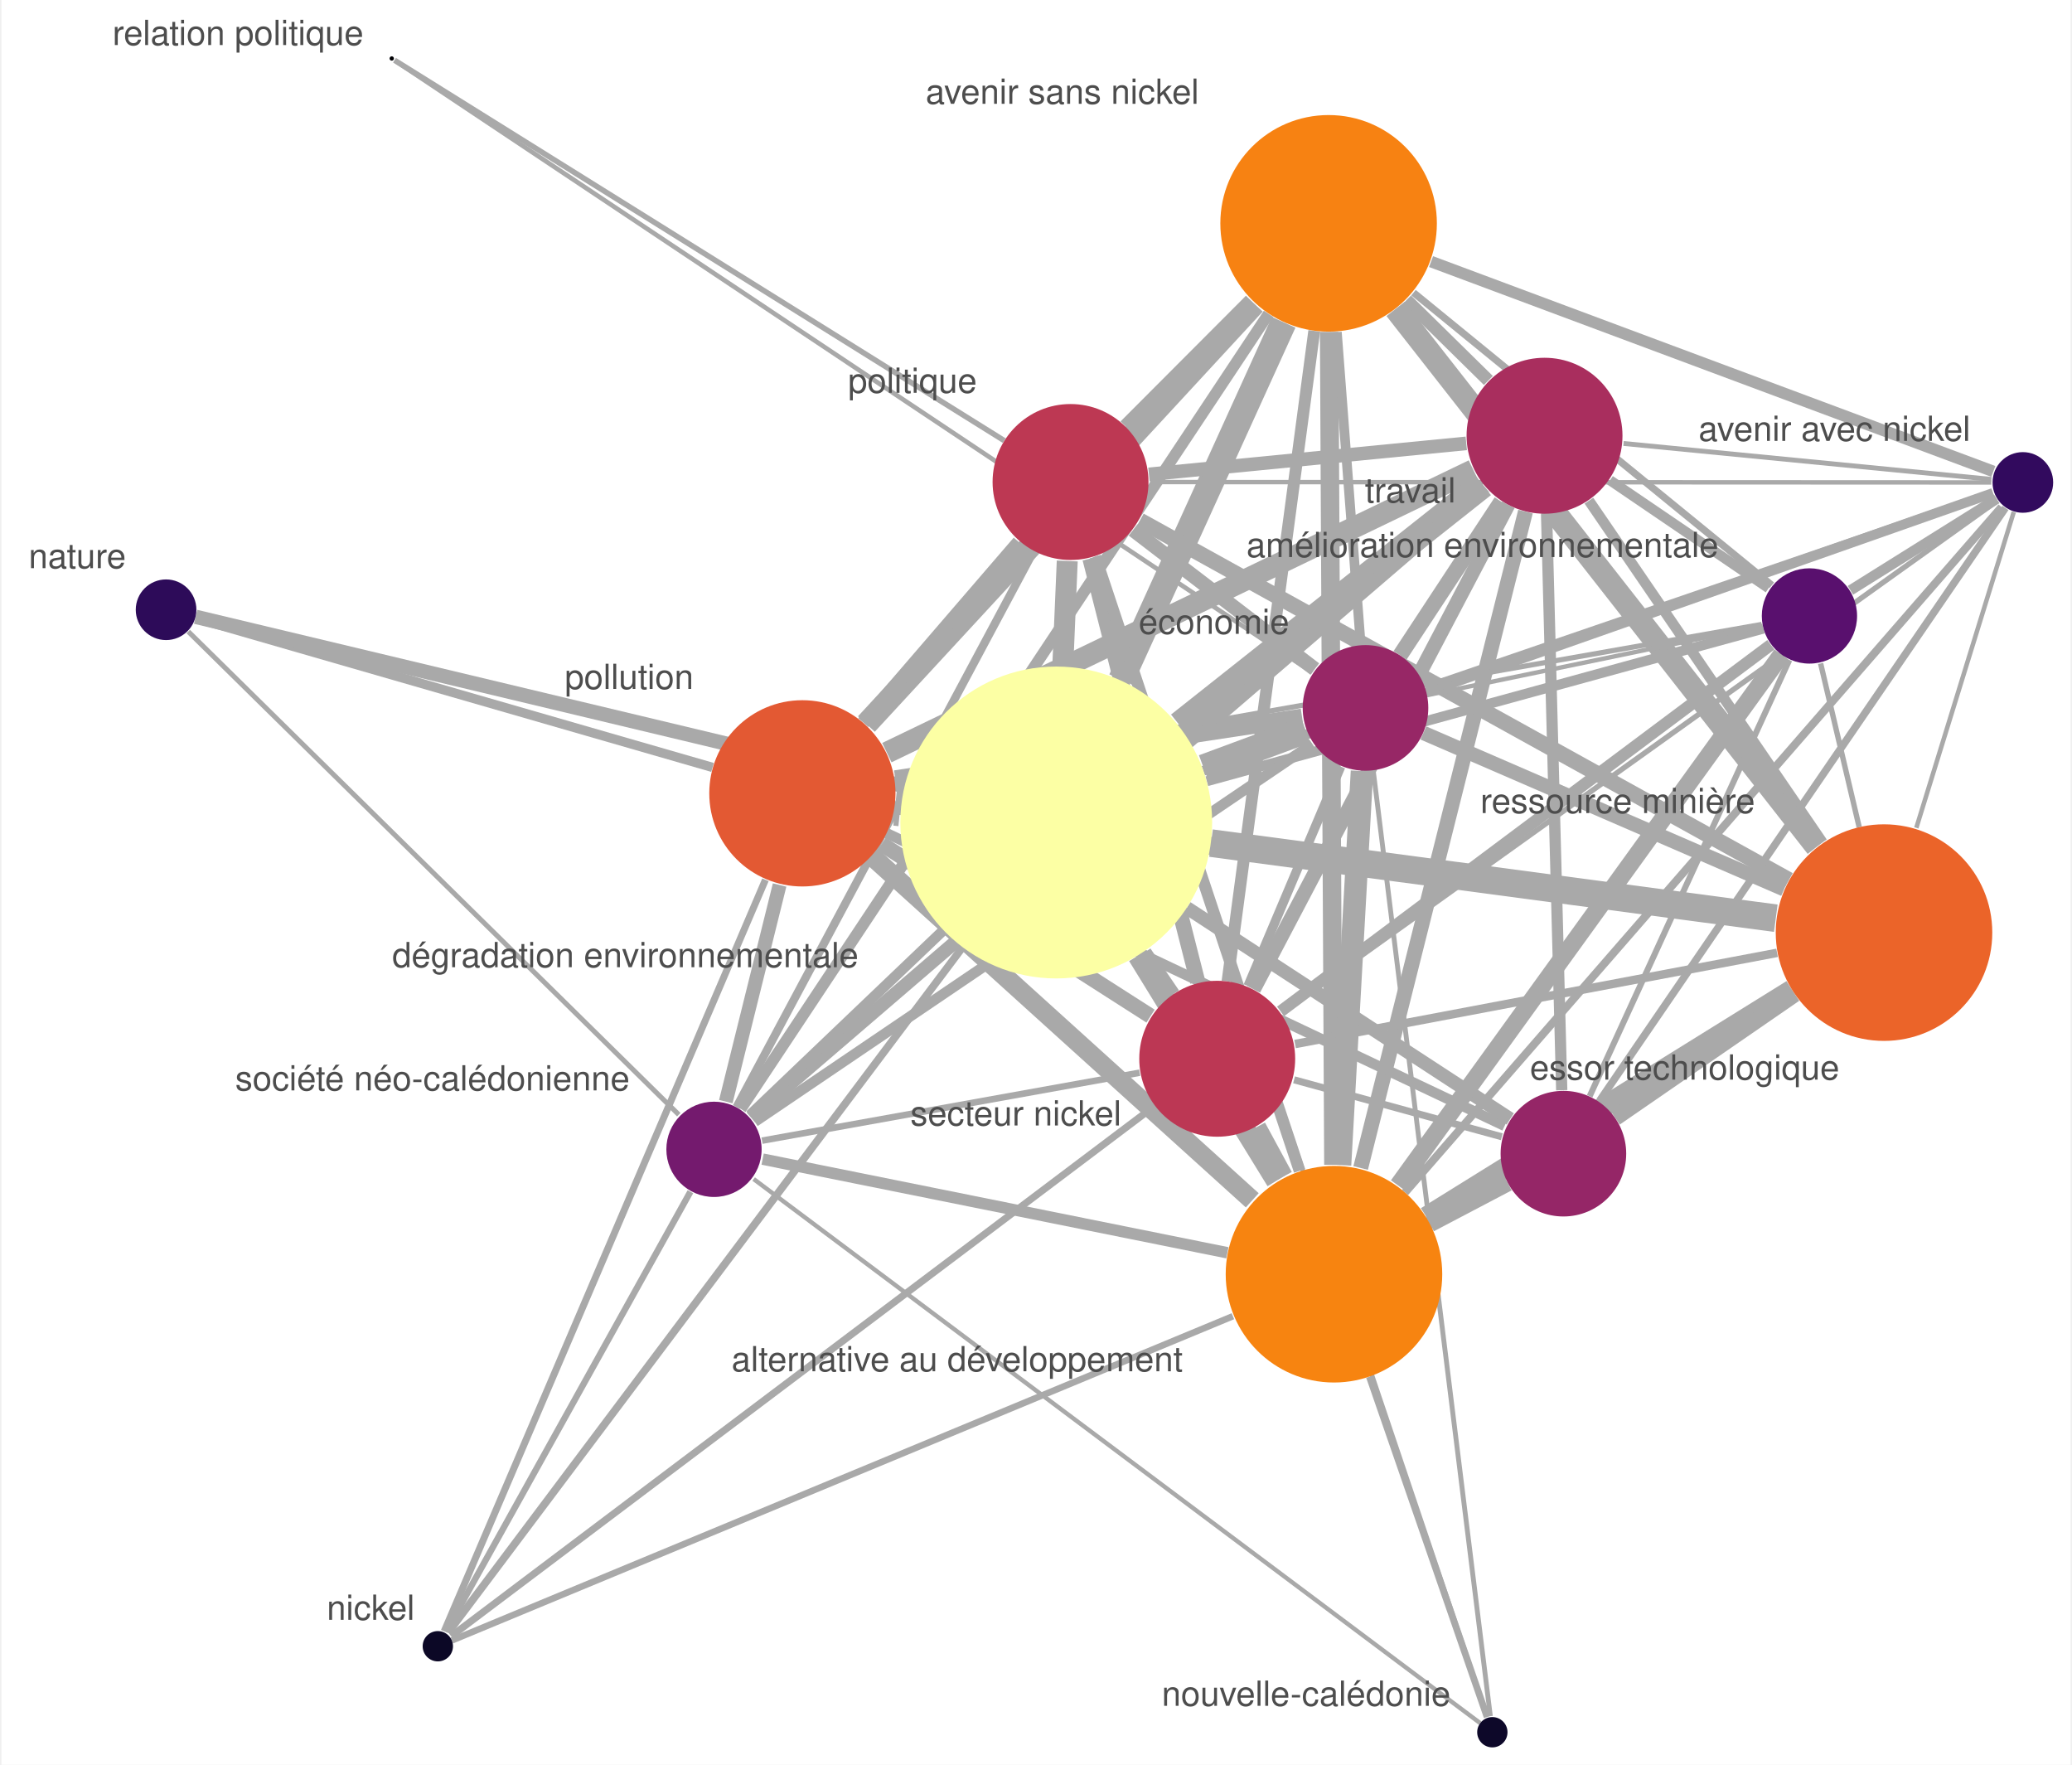
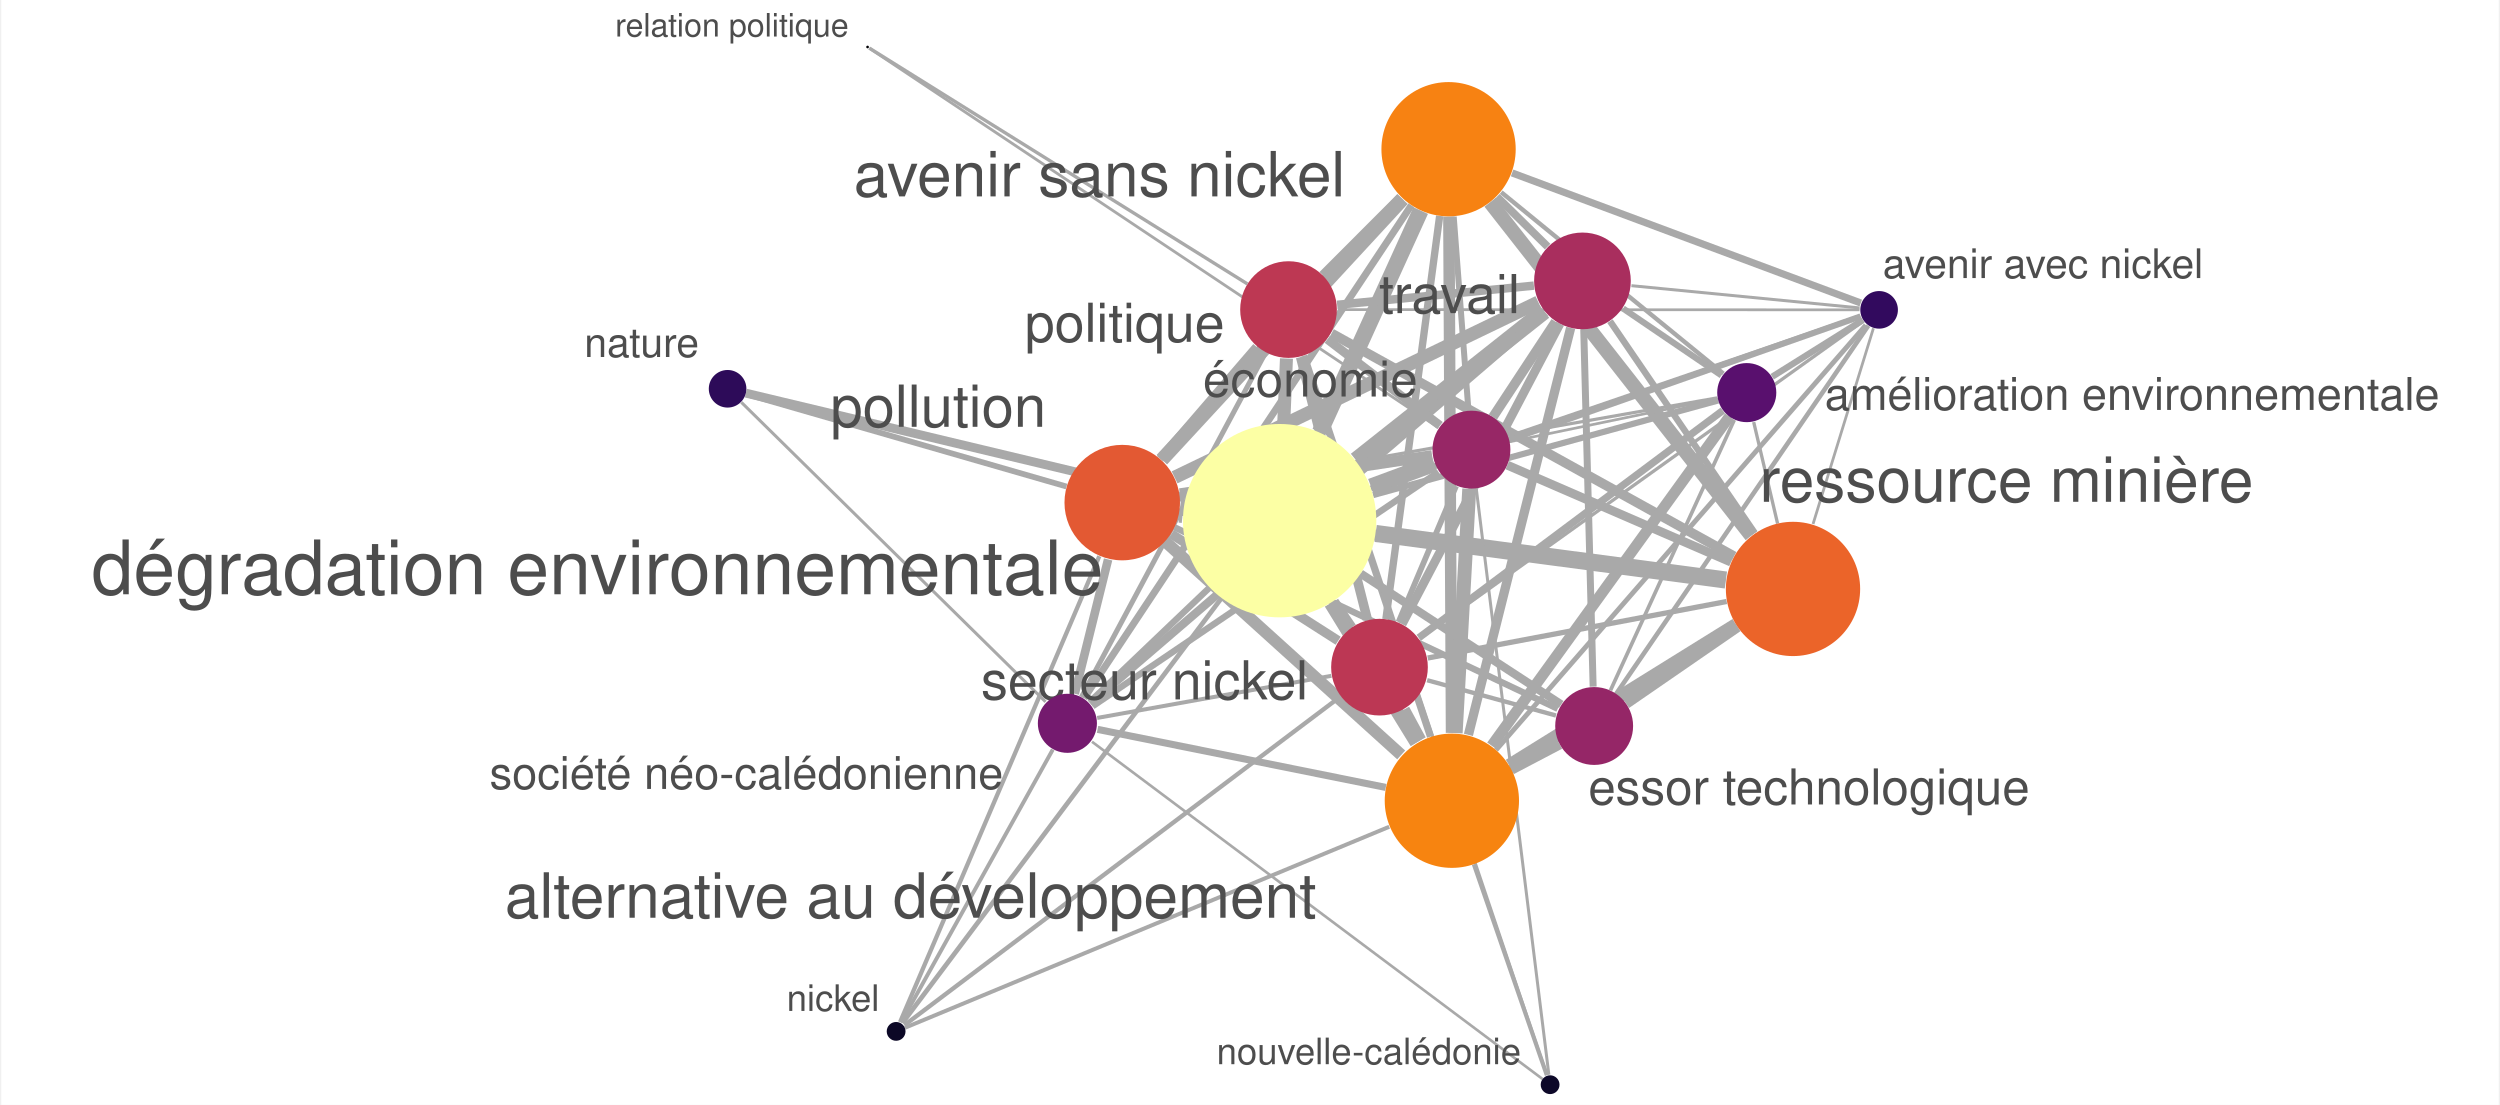
- <svg xmlns="http://www.w3.org/2000/svg" width="478pt" height="407pt" viewBox="0.00 0.00 477.75 407.38">
-   <g id="graph0" class="graph" transform="scale(1 1) rotate(0) translate(4 403.38)">
-     <polygon fill="white" stroke="transparent" points="-4,4 -4,-403.38 473.75,-403.38 473.75,4 -4,4" />
+ <svg xmlns="http://www.w3.org/2000/svg" width="930pt" height="411pt" viewBox="0.00 0.00 929.93 411.38">
+   <g id="graph0" class="graph" transform="scale(1 1) rotate(0) translate(4 407.38)">
+     <polygon fill="white" stroke="transparent" points="-4,4 -4,-407.38 925.93,-407.38 925.93,4 -4,4" />
    <g id="edge1" class="edge">
-       <path fill="none" stroke="darkgrey" stroke-width="2.93" d="M320.44,-334.12C326.69,-327.97 333.57,-321.21 339.33,-315.55" />
+       <path fill="none" stroke="darkgrey" stroke-width="2.93" d="M552.9,-334.12C559.14,-327.97 566.02,-321.21 571.78,-315.55" />
    </g>
    <g id="edge2" class="edge">
-       <path fill="none" stroke="darkgrey" stroke-width="3.42" d="M284.56,-333.9C275.24,-324.56 264.05,-313.35 255.61,-304.89" />
+       <path fill="none" stroke="darkgrey" stroke-width="3.42" d="M517.02,-333.9C507.69,-324.56 496.5,-313.35 488.06,-304.89" />
    </g>
    <g id="edge3" class="edge">
-       <path fill="none" stroke="darkgrey" stroke-width="2.74" d="M299.13,-327C293.87,-287.53 283.71,-211.38 279.1,-176.82" />
+       <path fill="none" stroke="darkgrey" stroke-width="2.74" d="M531.59,-327C526.32,-287.53 516.17,-211.38 511.56,-176.82" />
    </g>
    <g id="edge4" class="edge">
-       <path fill="none" stroke="darkgrey" stroke-width="2.67" d="M326.1,-342.99C363.37,-329.08 433.82,-302.8 455.93,-294.55" />
+       <path fill="none" stroke="darkgrey" stroke-width="2.67" d="M558.55,-342.99C595.83,-329.08 666.28,-302.8 688.39,-294.55" />
    </g>
    <g id="edge5" class="edge">
-       <path fill="none" stroke="darkgrey" stroke-width="5.27" d="M285.29,-333.24C261.35,-307.32 218.31,-260.71 195.71,-236.24" />
+       <path fill="none" stroke="darkgrey" stroke-width="5.27" d="M517.75,-333.24C493.8,-307.32 450.76,-260.71 428.16,-236.24" />
    </g>
    <g id="edge6" class="edge">
-       <path fill="none" stroke="darkgrey" stroke-width="5.35" d="M317.91,-332.07C342.56,-300.6 390.48,-239.42 415.17,-207.91" />
+       <path fill="none" stroke="darkgrey" stroke-width="5.35" d="M550.37,-332.07C575.02,-300.6 622.94,-239.42 647.62,-207.91" />
    </g>
    <g id="edge7" class="edge">
-       <path fill="none" stroke="darkgrey" stroke-width="5.98" d="M292.06,-328.98C281.83,-306.5 266.11,-271.93 254.54,-246.47" />
+       <path fill="none" stroke="darkgrey" stroke-width="5.98" d="M524.51,-328.98C514.29,-306.5 498.57,-271.93 486.99,-246.47" />
    </g>
    <g id="edge8" class="edge">
-       <path fill="none" stroke="darkgrey" stroke-width="2.63" d="M288.58,-330.93C258.44,-285.55 187.99,-179.44 166.71,-147.39" />
+       <path fill="none" stroke="darkgrey" stroke-width="2.63" d="M521.03,-330.93C490.9,-285.55 420.45,-179.44 399.17,-147.39" />
    </g>
    <g id="edge9" class="edge">
-       <path fill="none" stroke="darkgrey" stroke-width="4.27" d="M302.57,-326.77C302.81,-280.28 303.31,-181.16 303.55,-134.5" />
+       <path fill="none" stroke="darkgrey" stroke-width="4.27" d="M535.02,-326.77C535.26,-280.28 535.77,-181.16 536,-134.5" />
    </g>
    <g id="edge10" class="edge">
-       <path fill="none" stroke="darkgrey" stroke-width="2.24" d="M304.35,-326.71C306.04,-304.56 308.44,-273.01 309.84,-254.7" />
+       <path fill="none" stroke="darkgrey" stroke-width="2.24" d="M536.81,-326.71C538.5,-304.56 540.9,-273.01 542.29,-254.7" />
    </g>
    <g id="edge11" class="edge">
-       <path fill="none" stroke="darkgrey" stroke-width="1.64" d="M322.04,-335.82C346.44,-315.9 387.07,-282.73 404.78,-268.28" />
+       <path fill="none" stroke="darkgrey" stroke-width="1.64" d="M554.49,-335.82C578.89,-315.9 619.53,-282.73 637.23,-268.28" />
    </g>
    <g id="edge12" class="edge">
-       <path fill="none" stroke="darkgrey" stroke-width="3.14" d="M334.23,-301.03C313.95,-299.05 281.24,-295.86 260.95,-293.88" />
+       <path fill="none" stroke="darkgrey" stroke-width="3.14" d="M566.68,-301.03C546.4,-299.05 513.7,-295.86 493.41,-293.88" />
    </g>
    <g id="edge13" class="edge">
-       <path fill="none" stroke="darkgrey" stroke-width="3.31" d="M343.92,-286.85C329.39,-259.21 299.69,-202.68 285.14,-174.98" />
+       <path fill="none" stroke="darkgrey" stroke-width="3.31" d="M576.38,-286.85C561.85,-259.21 532.15,-202.68 517.59,-174.98" />
    </g>
    <g id="edge14" class="edge">
-       <path fill="none" stroke="darkgrey" stroke-width="1.12" d="M370.54,-301.01C395.29,-298.59 438.39,-294.38 455.48,-292.72" />
+       <path fill="none" stroke="darkgrey" stroke-width="1.12" d="M602.99,-301.01C627.75,-298.59 670.85,-294.38 687.93,-292.72" />
    </g>
    <g id="edge15" class="edge">
-       <path fill="none" stroke="darkgrey" stroke-width="4.96" d="M335.87,-294.88C304.12,-279.58 234.48,-246.04 200.44,-229.64" />
+       <path fill="none" stroke="darkgrey" stroke-width="4.96" d="M568.32,-294.88C536.57,-279.58 466.93,-246.04 432.89,-229.64" />
    </g>
    <g id="edge16" class="edge">
-       <path fill="none" stroke="darkgrey" stroke-width="2.42" d="M362.55,-287.8C376.33,-267.64 400.89,-231.7 416.46,-208.92" />
+       <path fill="none" stroke="darkgrey" stroke-width="2.42" d="M595,-287.8C608.78,-267.64 633.34,-231.7 648.91,-208.92" />
    </g>
    <g id="edge17" class="edge">
-       <path fill="none" stroke="darkgrey" stroke-width="6.15" d="M338.02,-291.49C320.48,-277.6 290.31,-253.7 267.97,-236.02" />
+       <path fill="none" stroke="darkgrey" stroke-width="6.15" d="M570.47,-291.49C552.93,-277.6 522.76,-253.7 500.43,-236.02" />
    </g>
    <g id="edge18" class="edge">
-       <path fill="none" stroke="darkgrey" stroke-width="3.11" d="M338.51,-290.95C301.23,-258.93 199.26,-171.34 169.06,-145.39" />
+       <path fill="none" stroke="darkgrey" stroke-width="3.11" d="M570.96,-290.95C533.69,-258.93 431.71,-171.34 401.51,-145.39" />
    </g>
    <g id="edge19" class="edge">
-       <path fill="none" stroke="darkgrey" stroke-width="3.46" d="M347.9,-285.27C339.2,-250.66 319.8,-173.41 309.84,-133.75" />
+       <path fill="none" stroke="darkgrey" stroke-width="3.46" d="M580.35,-285.27C571.66,-250.66 552.25,-173.41 542.29,-133.75" />
    </g>
    <g id="edge20" class="edge">
-       <path fill="none" stroke="darkgrey" stroke-width="3.59" d="M342.29,-287.58C335.12,-276.69 325.6,-262.21 318.94,-252.09" />
+       <path fill="none" stroke="darkgrey" stroke-width="3.59" d="M574.75,-287.58C567.58,-276.69 558.05,-262.21 551.39,-252.09" />
    </g>
    <g id="edge21" class="edge">
-       <path fill="none" stroke="darkgrey" stroke-width="2.33" d="M367.42,-292.51C378.88,-284.71 394.28,-274.24 404.04,-267.6" />
+       <path fill="none" stroke="darkgrey" stroke-width="2.33" d="M599.87,-292.51C611.34,-284.71 626.73,-274.24 636.5,-267.6" />
    </g>
    <g id="edge22" class="edge">
-       <path fill="none" stroke="darkgrey" stroke-width="2.6" d="M352.77,-284.74C353.64,-251.69 355.47,-182.05 356.27,-151.71" />
+       <path fill="none" stroke="darkgrey" stroke-width="2.6" d="M585.23,-284.74C586.1,-251.69 587.93,-182.05 588.73,-151.71" />
    </g>
    <g id="edge23" class="edge">
-       <path fill="none" stroke="darkgrey" stroke-width="3.53" d="M247.35,-274.43C253.83,-248.96 265.72,-202.23 272.21,-176.72" />
+       <path fill="none" stroke="darkgrey" stroke-width="3.53" d="M479.81,-274.43C486.28,-248.96 498.17,-202.23 504.66,-176.72" />
    </g>
    <g id="edge25" class="edge">
-       <path fill="none" stroke="darkgrey" stroke-width="1.02" d="M261.22,-292.1C307.05,-292.08 424.95,-292.02 455.46,-292.01" />
+       <path fill="none" stroke="darkgrey" stroke-width="1.02" d="M493.68,-292.1C539.51,-292.08 657.4,-292.02 687.91,-292.01" />
    </g>
    <g id="edge26" class="edge">
-       <path fill="none" stroke="darkgrey" stroke-width="3.12" d="M230.91,-278.25C220.65,-266.34 205.84,-249.15 195,-236.57" />
+       <path fill="none" stroke="darkgrey" stroke-width="3.12" d="M463.37,-278.25C453.11,-266.34 438.29,-249.15 427.46,-236.57" />
    </g>
    <g id="edge27" class="edge">
-       <path fill="none" stroke="darkgrey" stroke-width="3.6" d="M258.87,-283.24C292.49,-264.62 370.49,-221.43 408.74,-200.25" />
+       <path fill="none" stroke="darkgrey" stroke-width="3.6" d="M491.32,-283.24C524.95,-264.62 602.94,-221.43 641.2,-200.25" />
    </g>
    <g id="edge28" class="edge">
-       <path fill="none" stroke="darkgrey" stroke-width="4.84" d="M242.09,-273.88C241.78,-266.62 241.42,-258.01 241.06,-249.59" />
+       <path fill="none" stroke="darkgrey" stroke-width="4.84" d="M474.54,-273.88C474.24,-266.62 473.87,-258.01 473.52,-249.59" />
    </g>
    <g id="edge29" class="edge">
-       <path fill="none" stroke="darkgrey" stroke-width="1.9" d="M234.35,-276.2C217.34,-244.38 179.56,-173.7 165.73,-147.81" />
+       <path fill="none" stroke="darkgrey" stroke-width="1.9" d="M466.81,-276.2C449.8,-244.38 412.02,-173.7 398.18,-147.81" />
    </g>
    <g id="edge31" class="edge">
-       <path fill="none" stroke="darkgrey" stroke-width="2.71" d="M248.58,-274.91C259.49,-242.09 283.29,-170.52 295.74,-133.1" />
+       <path fill="none" stroke="darkgrey" stroke-width="2.71" d="M481.03,-274.91C491.94,-242.09 515.75,-170.52 528.19,-133.1" />
    </g>
    <g id="edge32" class="edge">
-       <path fill="none" stroke="darkgrey" stroke-width="3.32" d="M257.3,-281.05C269.79,-271.48 287.63,-257.83 299.25,-248.93" />
+       <path fill="none" stroke="darkgrey" stroke-width="3.32" d="M489.75,-281.05C502.25,-271.48 520.09,-257.83 531.71,-248.93" />
    </g>
    <g id="edge24" class="edge">
-       <path fill="none" stroke="darkgrey" stroke-width="1.26" d="M227.54,-301.66C189.95,-325.11 95.54,-384 86.77,-389.47" />
+       <path fill="none" stroke="darkgrey" stroke-width="1.26" d="M459.99,-301.66C422.4,-325.11 327.99,-384 319.22,-389.47" />
    </g>
    <g id="edge30" class="edge">
-       <path fill="none" stroke="darkgrey" stroke-width="1.08" d="M248.65,-274.92C267.98,-217.64 329.52,-35.3 339.02,-7.16" />
+       <path fill="none" stroke="darkgrey" stroke-width="1.08" d="M481.11,-274.92C500.44,-217.64 561.98,-35.3 571.47,-7.16" />
    </g>
    <g id="edge33" class="edge">
-       <path fill="none" stroke="darkgrey" stroke-width="1.23" d="M291.63,-169.63C330.09,-197.13 431.39,-269.58 456.87,-287.8" />
+       <path fill="none" stroke="darkgrey" stroke-width="1.23" d="M524.09,-169.63C562.54,-197.13 663.85,-269.58 689.33,-287.8" />
    </g>
    <g id="edge34" class="edge">
-       <path fill="none" stroke="darkgrey" stroke-width="3.54" d="M261.33,-168.81C244.41,-179.64 217.23,-197.02 199.23,-208.54" />
+       <path fill="none" stroke="darkgrey" stroke-width="3.54" d="M493.79,-168.81C476.86,-179.64 449.69,-197.02 431.69,-208.54" />
    </g>
    <g id="edge35" class="edge">
-       <path fill="none" stroke="darkgrey" stroke-width="1.96" d="M294.69,-162.37C322.21,-167.57 374.9,-177.54 406,-183.42" />
+       <path fill="none" stroke="darkgrey" stroke-width="1.96" d="M527.14,-162.37C554.67,-167.57 607.35,-177.54 638.45,-183.42" />
    </g>
    <g id="edge36" class="edge">
-       <path fill="none" stroke="darkgrey" stroke-width="3.19" d="M266.56,-173.87C264.5,-176.9 262.26,-180.18 259.98,-183.53" />
+       <path fill="none" stroke="darkgrey" stroke-width="3.19" d="M499.02,-173.87C496.95,-176.9 494.72,-180.18 492.44,-183.53" />
    </g>
    <g id="edge37" class="edge">
-       <path fill="none" stroke="darkgrey" stroke-width="1.5" d="M258.82,-155.75C234.5,-151.37 191.75,-143.68 171.61,-140.06" />
+       <path fill="none" stroke="darkgrey" stroke-width="1.5" d="M491.28,-155.75C466.95,-151.37 424.2,-143.68 404.06,-140.06" />
    </g>
    <g id="edge38" class="edge">
-       <path fill="none" stroke="darkgrey" stroke-width="5.36" d="M285.4,-142.96C287.37,-139.32 289.5,-135.4 291.58,-131.55" />
+       <path fill="none" stroke="darkgrey" stroke-width="5.36" d="M517.85,-142.96C519.82,-139.32 521.95,-135.4 524.03,-131.55" />
    </g>
    <g id="edge40" class="edge">
-       <path fill="none" stroke="darkgrey" stroke-width="2.14" d="M283.82,-175.75C290.16,-190.76 299.35,-212.49 305.24,-226.42" />
+       <path fill="none" stroke="darkgrey" stroke-width="2.14" d="M516.27,-175.75C522.62,-190.76 531.8,-212.49 537.69,-226.42" />
    </g>
    <g id="edge41" class="edge">
-       <path fill="none" stroke="darkgrey" stroke-width="2.74" d="M291.36,-169.91C319.74,-191.13 381.52,-237.3 404.56,-254.53" />
+       <path fill="none" stroke="darkgrey" stroke-width="2.74" d="M523.81,-169.91C552.2,-191.13 613.97,-237.3 637.02,-254.53" />
    </g>
    <g id="edge42" class="edge">
-       <path fill="none" stroke="darkgrey" stroke-width="1.63" d="M294.46,-154.11C308.91,-150.15 329.02,-144.63 342.43,-140.96" />
+       <path fill="none" stroke="darkgrey" stroke-width="1.63" d="M526.92,-154.11C541.36,-150.15 561.48,-144.63 574.88,-140.96" />
    </g>
    <g id="edge39" class="edge">
-       <path fill="none" stroke="darkgrey" stroke-width="1.63" d="M262.3,-148.1C223.6,-118.93 119.07,-40.17 99.82,-25.66" />
+       <path fill="none" stroke="darkgrey" stroke-width="1.63" d="M494.75,-148.1C456.05,-118.93 351.53,-40.17 332.27,-25.66" />
    </g>
    <g id="edge44" class="edge">
-       <path fill="none" stroke="darkgrey" stroke-width="1.04" d="M460.65,-285.19C456.16,-270.65 445.47,-235.99 438.15,-212.27" />
+       <path fill="none" stroke="darkgrey" stroke-width="1.04" d="M693.1,-285.19C688.62,-270.65 677.93,-235.99 670.61,-212.27" />
    </g>
    <g id="edge45" class="edge">
-       <path fill="none" stroke="darkgrey" stroke-width="2.27" d="M455.83,-289.57C428.53,-279.97 327.23,-244.34 273.51,-225.45" />
+       <path fill="none" stroke="darkgrey" stroke-width="2.27" d="M688.28,-289.57C660.98,-279.97 559.68,-244.34 505.96,-225.45" />
    </g>
    <g id="edge46" class="edge">
-       <path fill="none" stroke="darkgrey" stroke-width="1.83" d="M457.82,-286.33C436.94,-262.35 355.38,-168.64 320.09,-128.09" />
+       <path fill="none" stroke="darkgrey" stroke-width="1.83" d="M690.27,-286.33C669.4,-262.35 587.84,-168.64 552.55,-128.09" />
    </g>
    <g id="edge47" class="edge">
-       <path fill="none" stroke="darkgrey" stroke-width="1.64" d="M455.83,-289.63C432.52,-281.64 356.51,-255.58 324.92,-244.75" />
+       <path fill="none" stroke="darkgrey" stroke-width="1.64" d="M688.29,-289.63C664.97,-281.64 588.96,-255.58 557.37,-244.75" />
    </g>
    <g id="edge48" class="edge">
-       <path fill="none" stroke="darkgrey" stroke-width="2.37" d="M456.71,-288.23C448.28,-282.95 432.9,-273.34 422.94,-267.11" />
+       <path fill="none" stroke="darkgrey" stroke-width="2.37" d="M689.16,-288.23C680.73,-282.95 665.36,-273.34 655.4,-267.11" />
    </g>
    <g id="edge49" class="edge">
-       <path fill="none" stroke="darkgrey" stroke-width="1.72" d="M458.72,-286.12C443.13,-263.35 386.54,-180.7 365.03,-149.29" />
+       <path fill="none" stroke="darkgrey" stroke-width="1.72" d="M691.18,-286.12C675.58,-263.35 619,-180.7 597.49,-149.29" />
    </g>
    <g id="edge50" class="edge">
-       <path fill="none" stroke="darkgrey" stroke-width="4.16" d="M202.66,-217.44C248.83,-211.5 356.47,-197.64 405.53,-191.33" />
+       <path fill="none" stroke="darkgrey" stroke-width="4.16" d="M435.11,-217.44C481.28,-211.5 588.93,-197.64 637.98,-191.33" />
    </g>
    <g id="edge51" class="edge">
-       <path fill="none" stroke="darkgrey" stroke-width="10" d="M202.42,-217.77C202.82,-217.73 203.21,-217.68 203.61,-217.64" />
+       <path fill="none" stroke="darkgrey" stroke-width="10" d="M434.88,-217.77C435.27,-217.73 435.67,-217.68 436.06,-217.64" />
    </g>
    <g id="edge53" class="edge">
-       <path fill="none" stroke="darkgrey" stroke-width="3.21" d="M175.67,-199.08C171.71,-183.1 166.42,-161.81 163.25,-149.07" />
+       <path fill="none" stroke="darkgrey" stroke-width="3.21" d="M408.13,-199.08C404.16,-183.1 398.87,-161.81 395.71,-149.07" />
    </g>
    <g id="edge54" class="edge">
-       <path fill="none" stroke="darkgrey" stroke-width="4.43" d="M196.98,-205.73C219.59,-185.28 260.76,-148.04 284.81,-126.29" />
+       <path fill="none" stroke="darkgrey" stroke-width="4.43" d="M429.43,-205.73C452.05,-185.28 493.21,-148.04 517.26,-126.29" />
    </g>
    <g id="edge56" class="edge">
-       <path fill="none" stroke="darkgrey" stroke-width="4.12" d="M202.4,-223.5C228.95,-227.52 273.42,-234.27 296.33,-237.74" />
+       <path fill="none" stroke="darkgrey" stroke-width="4.12" d="M434.86,-223.5C461.4,-227.52 505.87,-234.27 528.78,-237.74" />
    </g>
    <g id="edge57" class="edge">
-       <path fill="none" stroke="darkgrey" stroke-width="1.18" d="M202.39,-224.02C250.63,-232.51 366.22,-252.87 402.43,-259.24" />
+       <path fill="none" stroke="darkgrey" stroke-width="1.18" d="M434.85,-224.02C483.08,-232.51 598.68,-252.87 634.89,-259.24" />
    </g>
    <g id="edge58" class="edge">
-       <path fill="none" stroke="darkgrey" stroke-width="2.4" d="M200.41,-211.02C236.33,-194.02 312.17,-158.12 343.09,-143.48" />
+       <path fill="none" stroke="darkgrey" stroke-width="2.4" d="M432.86,-211.02C468.79,-194.02 544.62,-158.12 575.55,-143.48" />
    </g>
    <g id="edge55" class="edge">
-       <path fill="none" stroke="darkgrey" stroke-width="1.61" d="M172.4,-200.28C153.08,-155.11 107.03,-47.39 98.22,-26.79" />
+       <path fill="none" stroke="darkgrey" stroke-width="1.61" d="M404.85,-200.28C385.54,-155.11 339.48,-47.39 330.67,-26.79" />
    </g>
    <g id="edge52" class="edge">
-       <path fill="none" stroke="darkgrey" stroke-width="2.15" d="M160.19,-226.22C126.65,-235.9 62.12,-254.51 40.93,-260.63" />
+       <path fill="none" stroke="darkgrey" stroke-width="2.15" d="M392.65,-226.22C359.11,-235.9 294.58,-254.51 273.38,-260.63" />
    </g>
    <g id="edge59" class="edge">
-       <path fill="none" stroke="darkgrey" stroke-width="6.37" d="M405.7,-191.41C372.41,-195.84 313.3,-203.7 275.29,-208.75" />
+       <path fill="none" stroke="darkgrey" stroke-width="6.37" d="M638.16,-191.41C604.86,-195.84 545.75,-203.7 507.75,-208.75" />
    </g>
    <g id="edge60" class="edge">
-       <path fill="none" stroke="darkgrey" stroke-width="4.73" d="M409.43,-174.89C385.99,-160.33 348.48,-137.05 325.01,-122.47" />
+       <path fill="none" stroke="darkgrey" stroke-width="4.73" d="M641.89,-174.89C618.44,-160.33 580.93,-137.05 557.46,-122.47" />
    </g>
    <g id="edge61" class="edge">
-       <path fill="none" stroke="darkgrey" stroke-width="3.31" d="M407.61,-198.09C382.87,-208.81 344.46,-225.45 324.32,-234.18" />
+       <path fill="none" stroke="darkgrey" stroke-width="3.31" d="M640.06,-198.09C615.33,-208.81 576.91,-225.45 556.77,-234.18" />
    </g>
    <g id="edge62" class="edge">
-       <path fill="none" stroke="darkgrey" stroke-width="1.24" d="M424.96,-212.43C421.94,-225.22 418.4,-240.27 416.05,-250.23" />
+       <path fill="none" stroke="darkgrey" stroke-width="1.24" d="M657.41,-212.43C654.4,-225.22 650.85,-240.27 648.51,-250.23" />
    </g>
    <g id="edge63" class="edge">
-       <path fill="none" stroke="darkgrey" stroke-width="3.71" d="M410.07,-173.88C396.72,-164.67 379.81,-153.02 368.63,-145.31" />
+       <path fill="none" stroke="darkgrey" stroke-width="3.71" d="M642.52,-173.88C629.18,-164.67 612.26,-153.02 601.08,-145.31" />
    </g>
    <g id="edge65" class="edge">
-       <path fill="none" stroke="darkgrey" stroke-width="2.4" d="M213.23,-188.38C197.78,-173.64 179.3,-155.99 168.83,-146" />
+       <path fill="none" stroke="darkgrey" stroke-width="2.4" d="M445.68,-188.38C430.24,-173.64 411.75,-155.99 401.28,-146" />
    </g>
    <g id="edge66" class="edge">
-       <path fill="none" stroke="darkgrey" stroke-width="4.83" d="M258.44,-182.78C268.71,-166.08 281.17,-145.83 290.4,-130.81" />
+       <path fill="none" stroke="darkgrey" stroke-width="4.83" d="M490.89,-182.78C501.17,-166.08 513.62,-145.83 522.86,-130.81" />
    </g>
    <g id="edge68" class="edge">
-       <path fill="none" stroke="darkgrey" stroke-width="6.21" d="M273.58,-226.12C281.91,-229.2 290.37,-232.34 297.13,-234.84" />
+       <path fill="none" stroke="darkgrey" stroke-width="6.21" d="M506.03,-226.12C514.37,-229.2 522.83,-232.34 529.58,-234.84" />
    </g>
    <g id="edge69" class="edge">
-       <path fill="none" stroke="darkgrey" stroke-width="2.31" d="M274.32,-223.04C314.37,-234.02 377.86,-251.42 402.86,-258.28" />
+       <path fill="none" stroke="darkgrey" stroke-width="2.31" d="M506.78,-223.04C546.83,-234.02 610.31,-251.42 635.31,-258.28" />
    </g>
    <g id="edge70" class="edge">
-       <path fill="none" stroke="darkgrey" stroke-width="3.1" d="M269.7,-193.82C293.97,-177.98 326.81,-156.54 344.37,-145.08" />
+       <path fill="none" stroke="darkgrey" stroke-width="3.1" d="M502.16,-193.82C526.42,-177.98 559.27,-156.54 576.83,-145.08" />
    </g>
    <g id="edge67" class="edge">
-       <path fill="none" stroke="darkgrey" stroke-width="1.77" d="M217.86,-184.63C181.97,-136.83 112.81,-44.73 99.13,-26.52" />
+       <path fill="none" stroke="darkgrey" stroke-width="1.77" d="M450.31,-184.63C414.42,-136.83 345.26,-44.73 331.58,-26.52" />
    </g>
    <g id="edge64" class="edge">
-       <path fill="none" stroke="darkgrey" stroke-width="3.31" d="M204.21,-221.95C154.17,-233.91 65.92,-255 40.83,-260.99" />
+       <path fill="none" stroke="darkgrey" stroke-width="3.31" d="M436.67,-221.95C386.62,-233.91 298.38,-255 273.28,-260.99" />
    </g>
    <g id="edge73" class="edge">
-       <path fill="none" stroke="darkgrey" stroke-width="2.64" d="M171.75,-135.8C194.75,-131.16 247.69,-120.5 279.07,-114.18" />
+       <path fill="none" stroke="darkgrey" stroke-width="2.64" d="M404.2,-135.8C427.21,-131.16 480.15,-120.5 511.53,-114.18" />
    </g>
    <g id="edge75" class="edge">
-       <path fill="none" stroke="darkgrey" stroke-width="2.41" d="M169.93,-144.43C196.04,-162.12 269.42,-211.83 298.69,-231.65" />
+       <path fill="none" stroke="darkgrey" stroke-width="2.41" d="M402.38,-144.43C428.5,-162.12 501.88,-211.83 531.14,-231.65" />
    </g>
    <g id="edge72" class="edge">
-       <path fill="none" stroke="darkgrey" d="M169.68,-131.2C203.16,-106.14 317.95,-20.2 337.43,-5.61" />
+       <path fill="none" stroke="darkgrey" d="M402.13,-131.2C435.61,-106.14 550.4,-20.2 569.89,-5.61" />
    </g>
    <g id="edge74" class="edge">
-       <path fill="none" stroke="darkgrey" stroke-width="1.47" d="M155.08,-128.28C141.59,-104.01 107.04,-41.87 98.62,-26.72" />
+       <path fill="none" stroke="darkgrey" stroke-width="1.47" d="M387.53,-128.28C374.04,-104.01 339.5,-41.87 331.07,-26.72" />
    </g>
    <g id="edge79" class="edge">
-       <path fill="none" stroke="darkgrey" stroke-width="5.19" d="M305.08,-134.43C306.59,-161.44 308.92,-203.39 310.15,-225.38" />
+       <path fill="none" stroke="darkgrey" stroke-width="5.19" d="M537.54,-134.43C539.04,-161.44 541.38,-203.39 542.6,-225.38" />
    </g>
    <g id="edge80" class="edge">
-       <path fill="none" stroke="darkgrey" stroke-width="4.06" d="M318.48,-129.72C342.72,-163.26 389.87,-228.52 407.03,-252.27" />
+       <path fill="none" stroke="darkgrey" stroke-width="4.06" d="M550.94,-129.72C575.17,-163.26 622.32,-228.52 639.48,-252.27" />
    </g>
    <g id="edge81" class="edge">
-       <path fill="none" stroke="darkgrey" stroke-width="3.89" d="M325.84,-120.87C331.96,-124.09 338.4,-127.47 343.81,-130.31" />
+       <path fill="none" stroke="darkgrey" stroke-width="3.89" d="M558.29,-120.87C564.42,-124.09 570.86,-127.47 576.26,-130.31" />
    </g>
    <g id="edge78" class="edge">
-       <path fill="none" stroke="darkgrey" stroke-width="1.5" d="M280.34,-99.54C231.3,-79.19 120.36,-33.15 99.99,-24.69" />
+       <path fill="none" stroke="darkgrey" stroke-width="1.5" d="M512.8,-99.54C463.75,-79.19 352.82,-33.15 332.45,-24.69" />
    </g>
    <g id="edge82" class="edge">
-       <path fill="none" stroke="darkgrey" stroke-width="1.01" d="M325.21,-242.91C345.9,-247.2 383.8,-255.04 402.48,-258.91" />
+       <path fill="none" stroke="darkgrey" stroke-width="1.01" d="M557.67,-242.91C578.35,-247.2 616.26,-255.04 634.93,-258.91" />
    </g>
    <g id="edge83" class="edge">
-       <path fill="none" stroke="darkgrey" stroke-width="1.39" d="M408.82,-251.03C398.59,-228.68 374.14,-175.25 362.72,-150.31" />
+       <path fill="none" stroke="darkgrey" stroke-width="1.39" d="M641.28,-251.03C631.05,-228.68 606.59,-175.25 595.18,-150.31" />
    </g>
    <g id="edge43" class="edge">
-       <path fill="none" stroke="darkgrey" stroke-width="1.06" d="M86.76,-389.45C98.02,-381.94 253.39,-278.35 298.66,-248.16" />
+       <path fill="none" stroke="darkgrey" stroke-width="1.06" d="M319.21,-389.45C330.47,-381.94 485.84,-278.35 531.12,-248.16" />
    </g>
    <g id="edge76" class="edge">
-       <path fill="none" stroke="darkgrey" stroke-width="1.56" d="M339.04,-7.02C334.87,-19.06 320.94,-59.31 311.86,-85.57" />
+       <path fill="none" stroke="darkgrey" stroke-width="1.56" d="M571.49,-7.02C567.33,-19.06 553.4,-59.31 544.32,-85.57" />
    </g>
    <g id="edge77" class="edge">
-       <path fill="none" stroke="darkgrey" stroke-width="1.12" d="M339.79,-7.21C336.68,-32.36 318.62,-178.11 312.78,-225.25" />
+       <path fill="none" stroke="darkgrey" stroke-width="1.12" d="M572.25,-7.21C569.13,-32.36 551.08,-178.11 545.24,-225.25" />
    </g>
    <g id="edge71" class="edge">
-       <path fill="none" stroke="darkgrey" stroke-width="1.14" d="M39.12,-257.59C58.62,-238.38 128.45,-169.64 152.39,-146.06" />
+       <path fill="none" stroke="darkgrey" stroke-width="1.14" d="M271.57,-257.59C291.08,-238.38 360.9,-169.64 384.84,-146.06" />
    </g>
    <g id="node1" class="node">
-       <ellipse fill="#f78212" stroke="white" stroke-width="0" cx="302.44" cy="-351.82" rx="25" ry="25" />
-       <text text-anchor="middle" x="240.94" y="-379.42" font-family="Helvetica,sans-Serif" font-size="8.00" fill="#4d4d4d">avenir sans nickel</text>
+       <ellipse fill="#f78212" stroke="white" stroke-width="0" cx="534.9" cy="-351.82" rx="25" ry="25" />
+       <text text-anchor="middle" x="404.9" y="-334.26" font-family="Helvetica,sans-Serif" font-size="23.20" fill="#4d4d4d">avenir sans nickel</text>
    </g>
    <g id="node2" class="node">
-       <ellipse fill="#a92e5e" stroke="white" stroke-width="0" cx="352.3" cy="-302.79" rx="18" ry="18" />
-       <text text-anchor="middle" x="321.3" y="-287.39" font-family="Helvetica,sans-Serif" font-size="8.00" fill="#4d4d4d">travail</text>
+       <ellipse fill="#a92e5e" stroke="white" stroke-width="0" cx="584.75" cy="-302.79" rx="18" ry="18" />
+       <text text-anchor="middle" x="535.25" y="-290.79" font-family="Helvetica,sans-Serif" font-size="20.00" fill="#4d4d4d">travail</text>
    </g>
    <g id="node3" class="node">
-       <ellipse fill="#bd3853" stroke="white" stroke-width="0" cx="242.85" cy="-292.11" rx="18" ry="18" />
-       <text text-anchor="middle" x="206.35" y="-312.71" font-family="Helvetica,sans-Serif" font-size="8.00" fill="#4d4d4d">politique</text>
+       <ellipse fill="#bd3853" stroke="white" stroke-width="0" cx="475.31" cy="-292.11" rx="18" ry="18" />
+       <text text-anchor="middle" x="414.31" y="-280.11" font-family="Helvetica,sans-Serif" font-size="20.00" fill="#4d4d4d">politique</text>
    </g>
    <g id="node4" class="node">
-       <ellipse fill="#bc3754" stroke="white" stroke-width="0" cx="276.72" cy="-158.97" rx="18" ry="18" />
-       <text text-anchor="middle" x="230.22" y="-143.57" font-family="Helvetica,sans-Serif" font-size="8.00" fill="#4d4d4d">secteur nickel</text>
+       <ellipse fill="#bc3754" stroke="white" stroke-width="0" cx="509.18" cy="-158.97" rx="18" ry="18" />
+       <text text-anchor="middle" x="421.68" y="-146.97" font-family="Helvetica,sans-Serif" font-size="20.00" fill="#4d4d4d">secteur nickel</text>
    </g>
    <g id="node5" class="node">
-       <ellipse fill="#320a5e" stroke="white" stroke-width="0" cx="462.75" cy="-292.01" rx="7" ry="7" />
-       <text text-anchor="middle" x="419.25" y="-301.61" font-family="Helvetica,sans-Serif" font-size="8.00" fill="#4d4d4d">avenir avec nickel</text>
+       <ellipse fill="#320a5e" stroke="white" stroke-width="0" cx="695.21" cy="-292.01" rx="7" ry="7" />
+       <text text-anchor="middle" x="756.21" y="-303.85" font-family="Helvetica,sans-Serif" font-size="15.20" fill="#4d4d4d">avenir avec nickel</text>
    </g>
    <g id="node6" class="node">
-       <ellipse fill="#e35933" stroke="white" stroke-width="0" cx="180.93" cy="-220.24" rx="21.5" ry="21.5" />
-       <text text-anchor="middle" x="140.93" y="-244.34" font-family="Helvetica,sans-Serif" font-size="8.00" fill="#4d4d4d">pollution</text>
+       <ellipse fill="#e35933" stroke="white" stroke-width="0" cx="413.39" cy="-220.24" rx="21.5" ry="21.5" />
+       <text text-anchor="middle" x="344.89" y="-248.46" font-family="Helvetica,sans-Serif" font-size="21.60" fill="#4d4d4d">pollution</text>
    </g>
    <g id="node7" class="node">
-       <ellipse fill="#eb6429" stroke="white" stroke-width="0" cx="430.69" cy="-188.09" rx="25" ry="25" />
-       <text text-anchor="middle" x="369.19" y="-215.69" font-family="Helvetica,sans-Serif" font-size="8.00" fill="#4d4d4d">ressource minière</text>
+       <ellipse fill="#eb6429" stroke="white" stroke-width="0" cx="663.15" cy="-188.09" rx="25" ry="25" />
+       <text text-anchor="middle" x="742.65" y="-220.53" font-family="Helvetica,sans-Serif" font-size="23.20" fill="#4d4d4d">ressource minière</text>
    </g>
    <g id="node8" class="node">
-       <ellipse fill="#fcffa4" stroke="white" stroke-width="0" cx="239.55" cy="-213.51" rx="36" ry="36" />
-       <text text-anchor="middle" x="140.05" y="-180.11" font-family="Helvetica,sans-Serif" font-size="8.00" fill="#4d4d4d">dégradation environnementale</text>
+       <ellipse fill="#fcffa4" stroke="white" stroke-width="0" cx="472" cy="-213.51" rx="36" ry="36" />
+       <text text-anchor="middle" x="218" y="-186.11" font-family="Helvetica,sans-Serif" font-size="28.00" fill="#4d4d4d">dégradation environnementale</text>
    </g>
    <g id="node9" class="node">
-       <ellipse fill="#741a6e" stroke="white" stroke-width="0" cx="160.52" cy="-138.06" rx="11" ry="11" />
-       <text text-anchor="middle" x="95.52" y="-151.66" font-family="Helvetica,sans-Serif" font-size="8.00" fill="#4d4d4d">société néo-calédonienne</text>
+       <ellipse fill="#741a6e" stroke="white" stroke-width="0" cx="392.97" cy="-138.06" rx="11" ry="11" />
+       <text text-anchor="middle" x="273.47" y="-113.62" font-family="Helvetica,sans-Serif" font-size="16.80" fill="#4d4d4d">société néo-calédonienne</text>
    </g>
    <g id="node10" class="node">
-       <ellipse fill="#f78410" stroke="white" stroke-width="0" cx="303.68" cy="-109.23" rx="25" ry="25" />
-       <text text-anchor="middle" x="216.68" y="-86.83" font-family="Helvetica,sans-Serif" font-size="8.00" fill="#4d4d4d">alternative au développement</text>
+       <ellipse fill="#f78410" stroke="white" stroke-width="0" cx="536.13" cy="-109.23" rx="25" ry="25" />
+       <text text-anchor="middle" x="334.63" y="-65.67" font-family="Helvetica,sans-Serif" font-size="23.20" fill="#4d4d4d">alternative au développement</text>
    </g>
    <g id="node11" class="node">
-       <ellipse fill="#972766" stroke="white" stroke-width="0" cx="310.96" cy="-239.96" rx="14.5" ry="14.5" />
-       <text text-anchor="middle" x="275.96" y="-257.06" font-family="Helvetica,sans-Serif" font-size="8.00" fill="#4d4d4d">économie</text>
+       <ellipse fill="#972766" stroke="white" stroke-width="0" cx="543.42" cy="-239.96" rx="14.5" ry="14.5" />
+       <text text-anchor="middle" x="483.42" y="-259.74" font-family="Helvetica,sans-Serif" font-size="18.40" fill="#4d4d4d">économie</text>
    </g>
    <g id="node12" class="node">
-       <ellipse fill="#59106e" stroke="white" stroke-width="0" cx="413.47" cy="-261.19" rx="11" ry="11" />
-       <text text-anchor="middle" x="337.97" y="-274.79" font-family="Helvetica,sans-Serif" font-size="8.00" fill="#4d4d4d">amélioration environnementale</text>
+       <ellipse fill="#59106e" stroke="white" stroke-width="0" cx="645.93" cy="-261.19" rx="11" ry="11" />
+       <text text-anchor="middle" x="789.43" y="-254.75" font-family="Helvetica,sans-Serif" font-size="16.80" fill="#4d4d4d">amélioration environnementale</text>
    </g>
    <g id="node13" class="node">
-       <ellipse fill="#952667" stroke="white" stroke-width="0" cx="356.66" cy="-137.06" rx="14.5" ry="14.5" />
-       <text text-anchor="middle" x="384.66" y="-154.16" font-family="Helvetica,sans-Serif" font-size="8.00" fill="#4d4d4d">essor technologique</text>
+       <ellipse fill="#952667" stroke="white" stroke-width="0" cx="589.11" cy="-137.06" rx="14.5" ry="14.5" />
+       <text text-anchor="middle" x="669.11" y="-107.84" font-family="Helvetica,sans-Serif" font-size="18.40" fill="#4d4d4d">essor technologique</text>
    </g>
    <g id="node14" class="node">
-       <ellipse fill="#000004" stroke="white" stroke-width="0" cx="86.11" cy="-389.88" rx="0.5" ry="0.5" />
-       <text text-anchor="middle" x="50.61" y="-392.98" font-family="Helvetica,sans-Serif" font-size="8.00" fill="#4d4d4d">relation politique</text>
+       <ellipse fill="#000004" stroke="white" stroke-width="0" cx="318.57" cy="-389.88" rx="0.5" ry="0.5" />
+       <text text-anchor="middle" x="268.07" y="-393.78" font-family="Helvetica,sans-Serif" font-size="12.00" fill="#4d4d4d">relation politique</text>
    </g>
    <g id="node15" class="node">
-       <ellipse fill="#0d0829" stroke="white" stroke-width="0" cx="340.25" cy="-3.5" rx="3.5" ry="3.5" />
-       <text text-anchor="middle" x="297.25" y="-9.6" font-family="Helvetica,sans-Serif" font-size="8.00" fill="#4d4d4d">nouvelle-calédonie</text>
+       <ellipse fill="#0d0829" stroke="white" stroke-width="0" cx="572.71" cy="-3.5" rx="3.5" ry="3.5" />
+       <text text-anchor="middle" x="505.21" y="-11.12" font-family="Helvetica,sans-Serif" font-size="13.60" fill="#4d4d4d">nouvelle-calédonie</text>
    </g>
    <g id="node16" class="node">
-       <ellipse fill="#0c0826" stroke="white" stroke-width="0" cx="96.75" cy="-23.35" rx="3.5" ry="3.5" />
-       <text text-anchor="middle" x="81.25" y="-29.45" font-family="Helvetica,sans-Serif" font-size="8.00" fill="#4d4d4d">nickel</text>
+       <ellipse fill="#0c0826" stroke="white" stroke-width="0" cx="329.2" cy="-23.35" rx="3.5" ry="3.5" />
+       <text text-anchor="middle" x="305.7" y="-30.97" font-family="Helvetica,sans-Serif" font-size="13.60" fill="#4d4d4d">nickel</text>
    </g>
    <g id="node17" class="node">
-       <ellipse fill="#2d0b59" stroke="white" stroke-width="0" cx="34" cy="-262.62" rx="7" ry="7" />
-       <text text-anchor="middle" x="13.5" y="-272.22" font-family="Helvetica,sans-Serif" font-size="8.00" fill="#4d4d4d">nature</text>
+       <ellipse fill="#2d0b59" stroke="white" stroke-width="0" cx="266.45" cy="-262.62" rx="7" ry="7" />
+       <text text-anchor="middle" x="234.45" y="-274.46" font-family="Helvetica,sans-Serif" font-size="15.20" fill="#4d4d4d">nature</text>
    </g>
  </g>
</svg>
